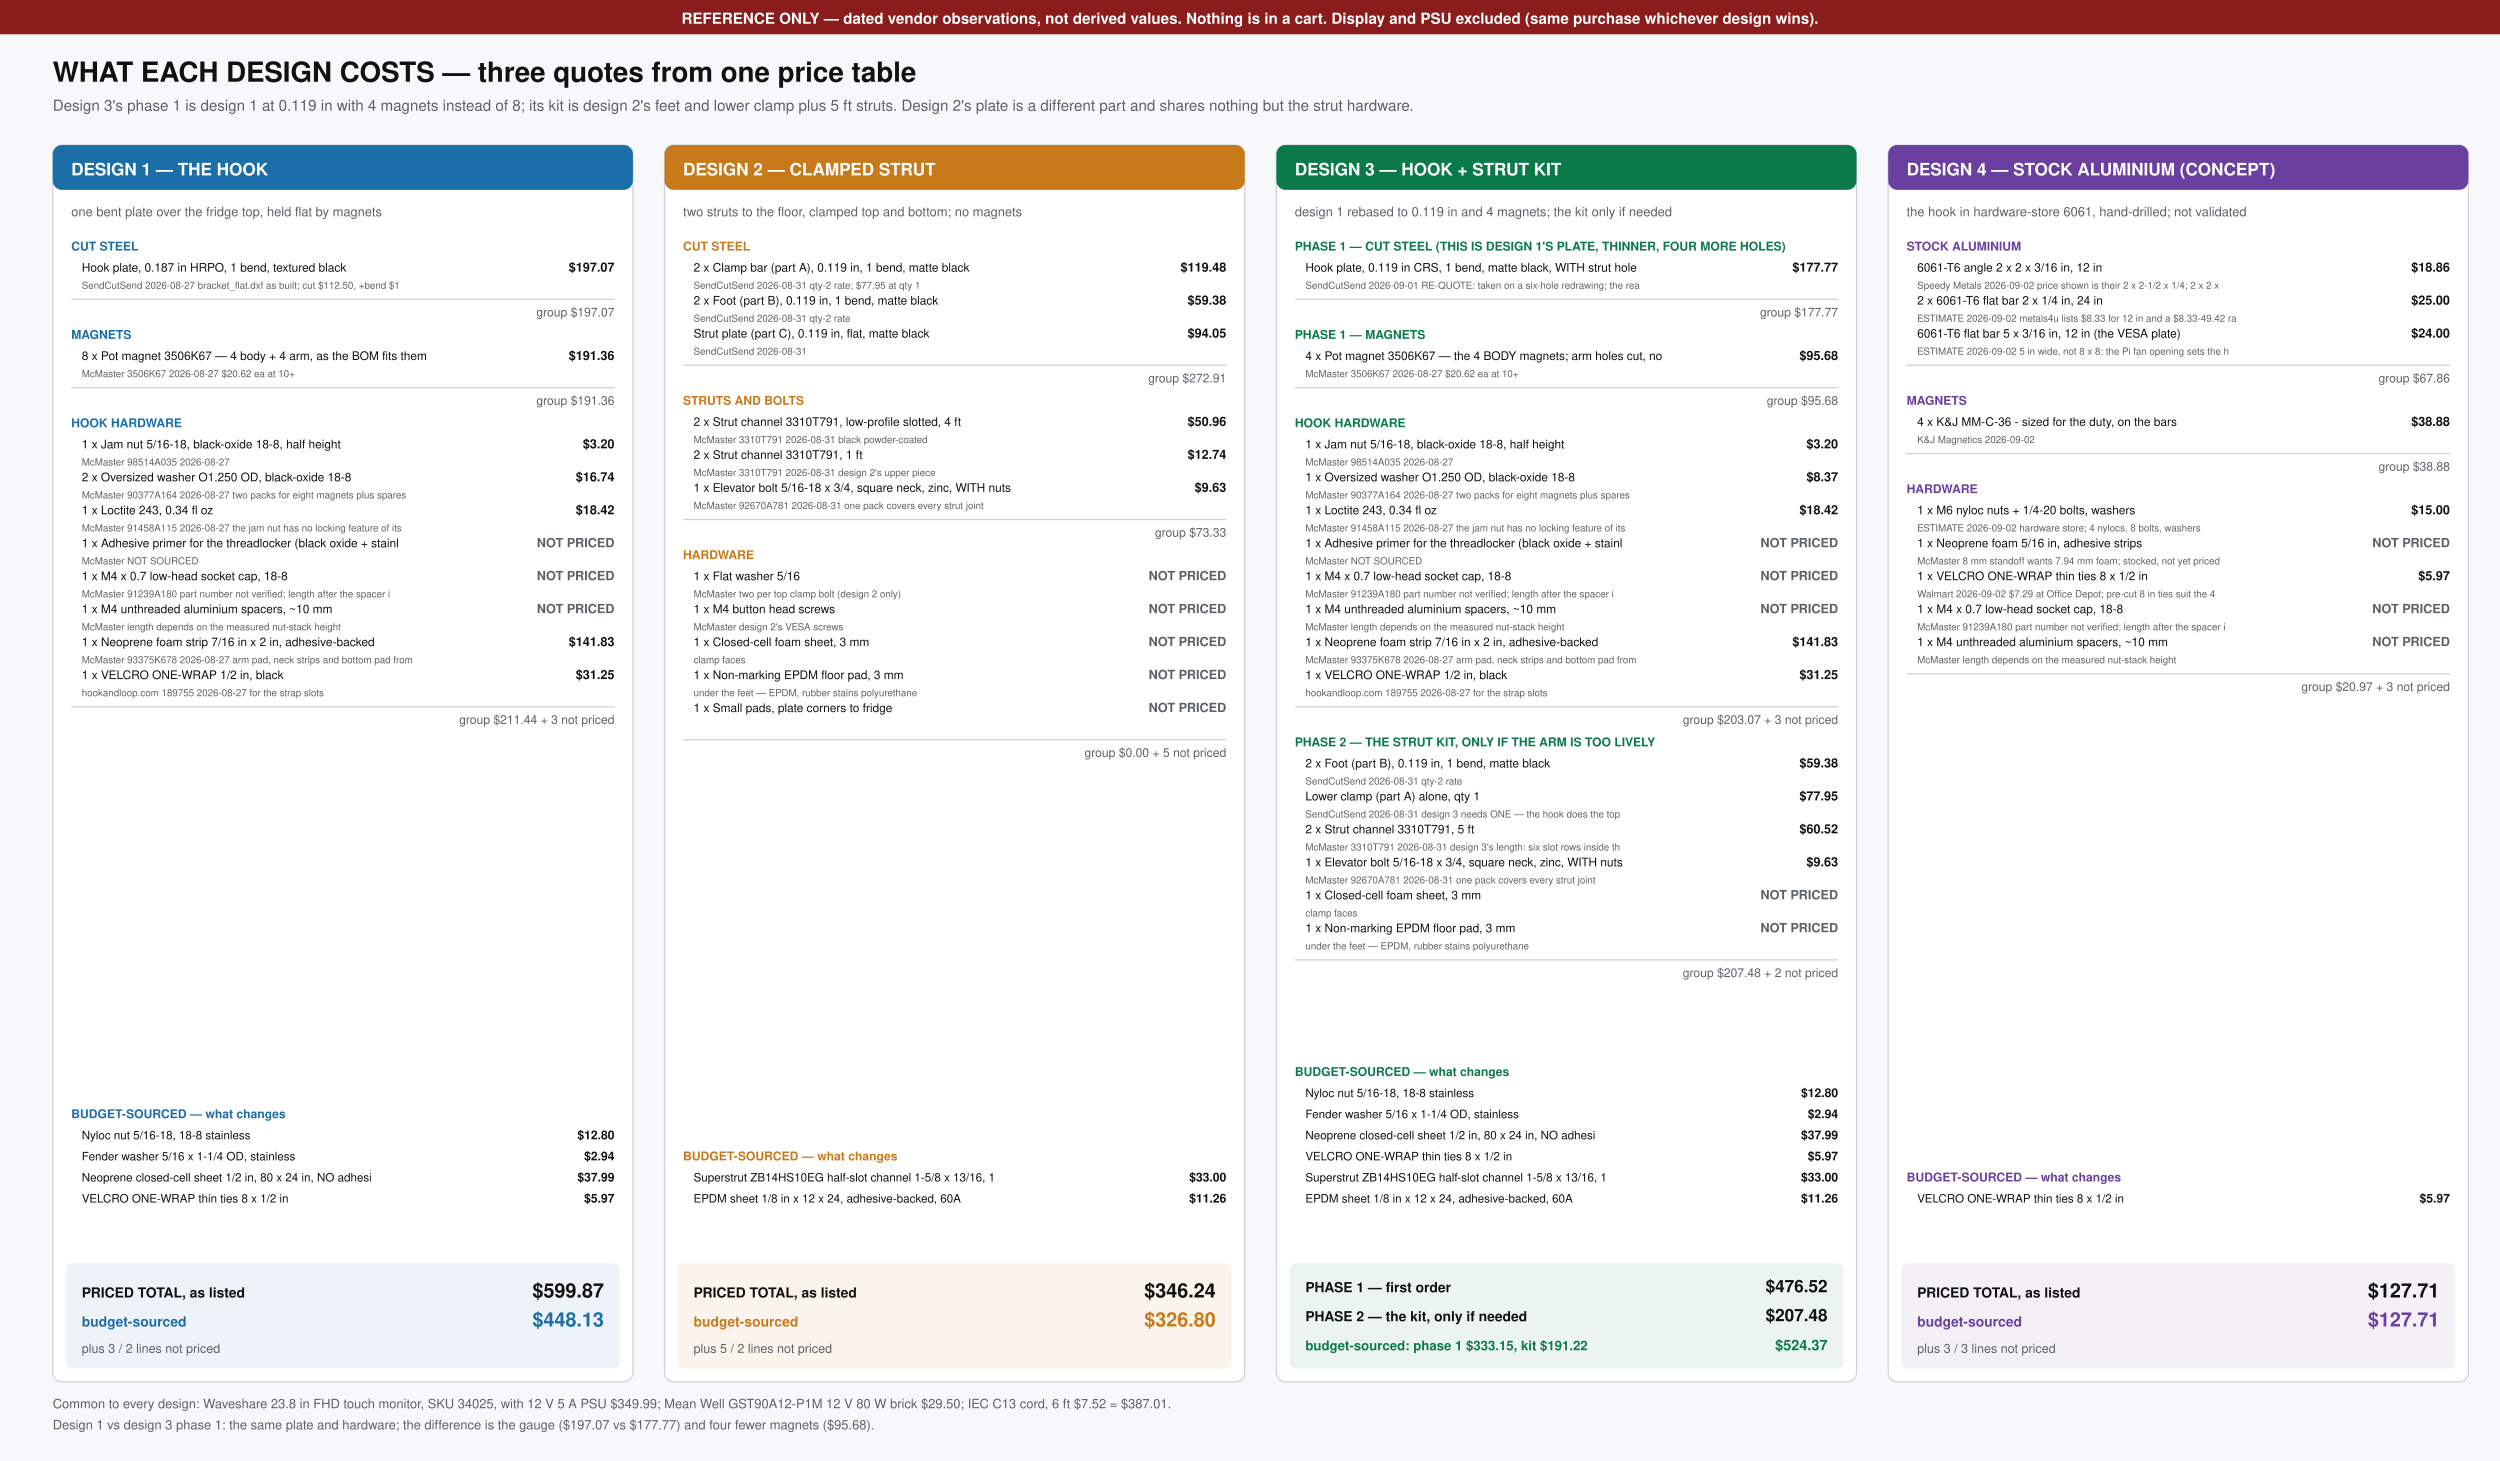
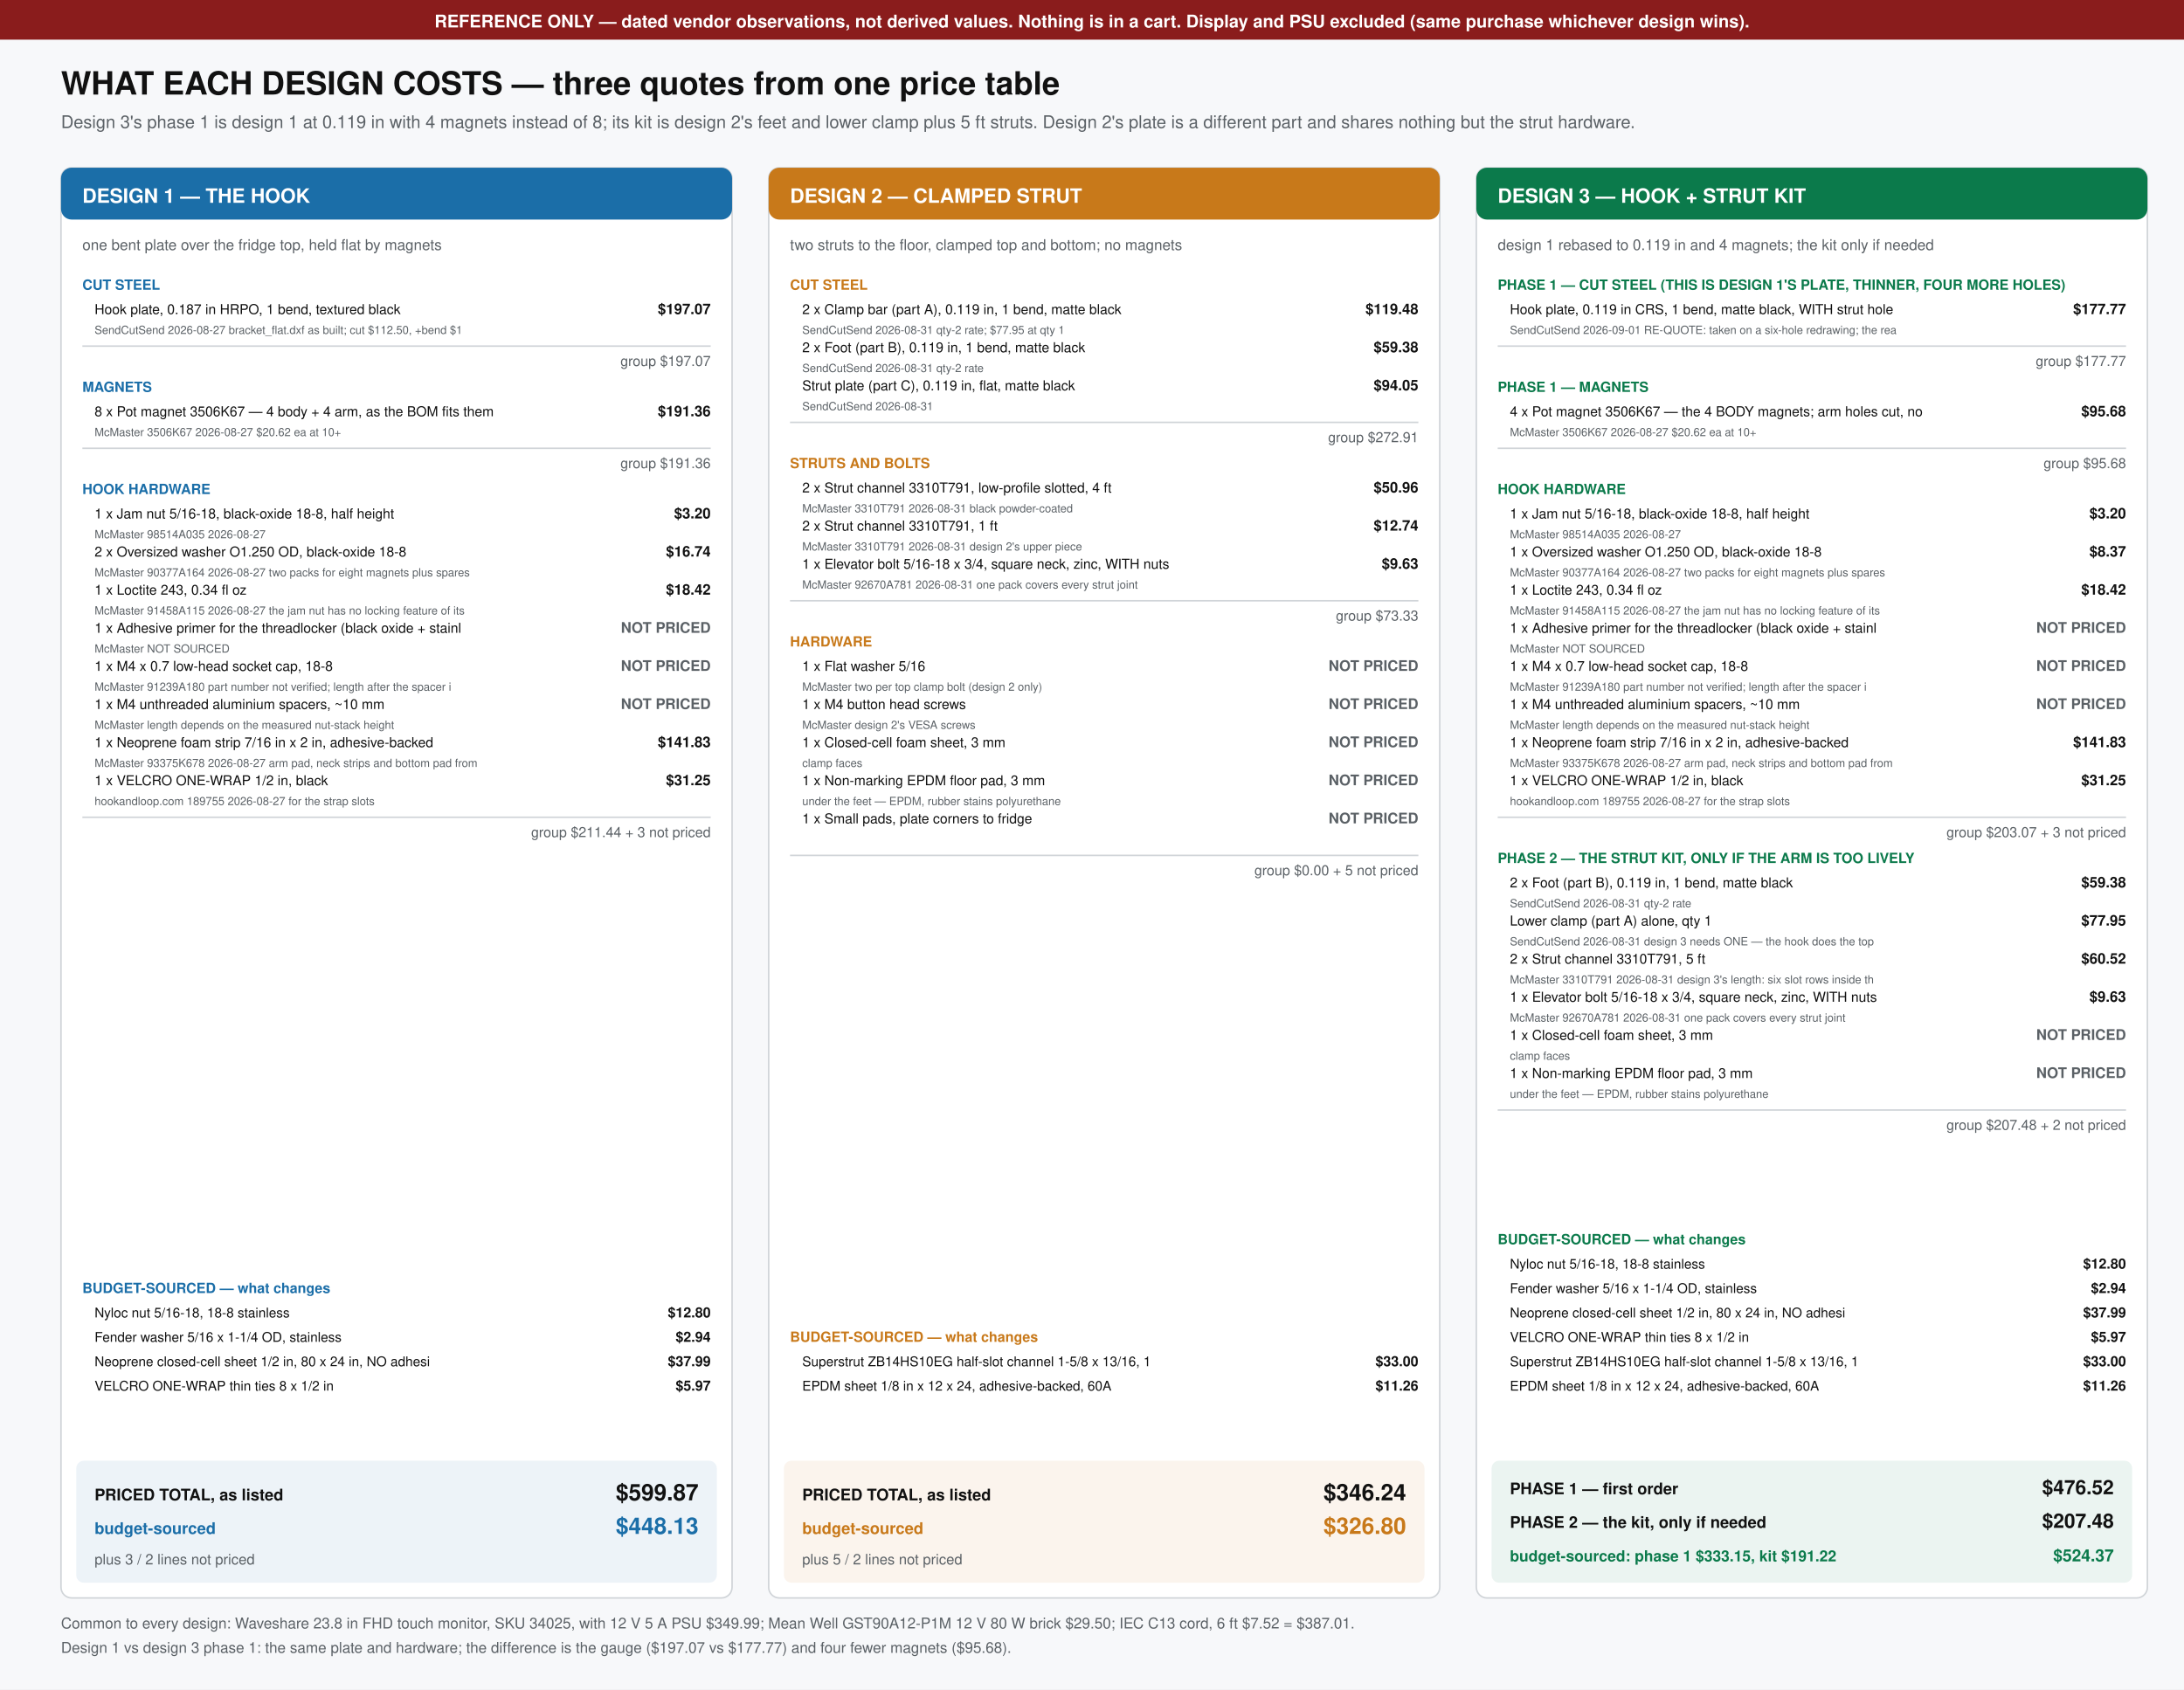
- <svg xmlns="http://www.w3.org/2000/svg" width="1896" height="1108" viewBox="0 0 1896 1108">
-   <rect width="1896" height="1108" fill="#f7f8fa" />
-   <rect width="1896" height="26" fill="#8a1c1c" />
-   <text x="948.0" y="18.0" font-family="Helvetica, Arial, sans-serif" font-size="11.5" text-anchor="middle" fill="#fff" font-weight="bold">REFERENCE ONLY — dated vendor observations, not derived values. Nothing is in a cart. Display and PSU excluded (same purchase whichever design wins).</text>
+ <svg xmlns="http://www.w3.org/2000/svg" width="1432" height="1108" viewBox="0 0 1432 1108">
+   <rect width="1432" height="1108" fill="#f7f8fa" />
+   <rect width="1432" height="26" fill="#8a1c1c" />
+   <text x="716.0" y="18.0" font-family="Helvetica, Arial, sans-serif" font-size="11.5" text-anchor="middle" fill="#fff" font-weight="bold">REFERENCE ONLY — dated vendor observations, not derived values. Nothing is in a cart. Display and PSU excluded (same purchase whichever design wins).</text>
  <text x="40.0" y="62.0" font-family="Helvetica, Arial, sans-serif" font-size="21" text-anchor="start" fill="#111" font-weight="bold">WHAT EACH DESIGN COSTS — three quotes from one price table</text>
  <text x="40.0" y="84.0" font-family="Helvetica, Arial, sans-serif" font-size="11.5" text-anchor="start" fill="#5b6166" font-weight="normal">Design 3's phase 1 is design 1 at 0.119 in with 4 magnets instead of 8; its kit is design 2's feet and lower clamp plus 5 ft struts. Design 2's plate is a different part and shares nothing but the strut hardware.</text>
  <rect x="40" y="110" width="440" height="938" rx="7" fill="#fff" stroke="#d0d4d8" />
  <rect x="40" y="110" width="440" height="34" rx="7" fill="#1b6ea8" />
  <text x="54.0" y="133.0" font-family="Helvetica, Arial, sans-serif" font-size="13" text-anchor="start" fill="#fff" font-weight="bold">DESIGN 1 — THE HOOK</text>
  <text x="54.0" y="164.0" font-family="Helvetica, Arial, sans-serif" font-size="9.8" text-anchor="start" fill="#5b6166" font-weight="normal">one bent plate over the fridge top, held flat by magnets</text>
  <text x="54.0" y="190.0" font-family="Helvetica, Arial, sans-serif" font-size="9.2" text-anchor="start" fill="#1b6ea8" font-weight="bold">CUT STEEL</text>
  <text x="62.0" y="206.0" font-family="Helvetica, Arial, sans-serif" font-size="9.0" text-anchor="start" fill="#111" font-weight="normal">Hook plate, 0.187 in HRPO, 1 bend, textured black</text>
  <text x="466.0" y="206.0" font-family="Helvetica, Arial, sans-serif" font-size="9.6" text-anchor="end" fill="#111" font-weight="bold">$197.07</text>
  <text x="62.0" y="219.0" font-family="Helvetica, Arial, sans-serif" font-size="7.4" text-anchor="start" fill="#5b6166" font-weight="normal">SendCutSend 2026-08-27  bracket_flat.dxf as built; cut $112.50, +bend $1</text>
  <line x1="54" y1="227" x2="466" y2="227" stroke="#d0d4d8" />
  <text x="466.0" y="240.0" font-family="Helvetica, Arial, sans-serif" font-size="9.2" text-anchor="end" fill="#5b6166" font-weight="normal">group $197.07</text>
  <text x="54.0" y="257.0" font-family="Helvetica, Arial, sans-serif" font-size="9.2" text-anchor="start" fill="#1b6ea8" font-weight="bold">MAGNETS</text>
  <text x="62.0" y="273.0" font-family="Helvetica, Arial, sans-serif" font-size="9.0" text-anchor="start" fill="#111" font-weight="normal">8 x Pot magnet 3506K67 — 4 body + 4 arm, as the BOM fits them</text>
  <text x="466.0" y="273.0" font-family="Helvetica, Arial, sans-serif" font-size="9.6" text-anchor="end" fill="#111" font-weight="bold">$191.36</text>
  <text x="62.0" y="286.0" font-family="Helvetica, Arial, sans-serif" font-size="7.4" text-anchor="start" fill="#5b6166" font-weight="normal">McMaster 3506K67 2026-08-27  $20.62 ea at 10+</text>
  <line x1="54" y1="294" x2="466" y2="294" stroke="#d0d4d8" />
  <text x="466.0" y="307.0" font-family="Helvetica, Arial, sans-serif" font-size="9.2" text-anchor="end" fill="#5b6166" font-weight="normal">group $191.36</text>
  <text x="54.0" y="324.0" font-family="Helvetica, Arial, sans-serif" font-size="9.2" text-anchor="start" fill="#1b6ea8" font-weight="bold">HOOK HARDWARE</text>
  <text x="62.0" y="340.0" font-family="Helvetica, Arial, sans-serif" font-size="9.0" text-anchor="start" fill="#111" font-weight="normal">1 x Jam nut 5/16-18, black-oxide 18-8, half height</text>
  <text x="466.0" y="340.0" font-family="Helvetica, Arial, sans-serif" font-size="9.6" text-anchor="end" fill="#111" font-weight="bold">$3.20</text>
  <text x="62.0" y="353.0" font-family="Helvetica, Arial, sans-serif" font-size="7.4" text-anchor="start" fill="#5b6166" font-weight="normal">McMaster 98514A035 2026-08-27  </text>
  <text x="62.0" y="365.0" font-family="Helvetica, Arial, sans-serif" font-size="9.0" text-anchor="start" fill="#111" font-weight="normal">2 x Oversized washer O1.250 OD, black-oxide 18-8</text>
  <text x="466.0" y="365.0" font-family="Helvetica, Arial, sans-serif" font-size="9.6" text-anchor="end" fill="#111" font-weight="bold">$16.74</text>
  <text x="62.0" y="378.0" font-family="Helvetica, Arial, sans-serif" font-size="7.4" text-anchor="start" fill="#5b6166" font-weight="normal">McMaster 90377A164 2026-08-27  two packs for eight magnets plus spares</text>
  <text x="62.0" y="390.0" font-family="Helvetica, Arial, sans-serif" font-size="9.0" text-anchor="start" fill="#111" font-weight="normal">1 x Loctite 243, 0.34 fl oz</text>
  <text x="466.0" y="390.0" font-family="Helvetica, Arial, sans-serif" font-size="9.6" text-anchor="end" fill="#111" font-weight="bold">$18.42</text>
  <text x="62.0" y="403.0" font-family="Helvetica, Arial, sans-serif" font-size="7.4" text-anchor="start" fill="#5b6166" font-weight="normal">McMaster 91458A115 2026-08-27  the jam nut has no locking feature of its</text>
  <text x="62.0" y="415.0" font-family="Helvetica, Arial, sans-serif" font-size="9.0" text-anchor="start" fill="#111" font-weight="normal">1 x Adhesive primer for the threadlocker (black oxide + stainl</text>
  <text x="466.0" y="415.0" font-family="Helvetica, Arial, sans-serif" font-size="9.6" text-anchor="end" fill="#5b6166" font-weight="bold">NOT PRICED</text>
  <text x="62.0" y="428.0" font-family="Helvetica, Arial, sans-serif" font-size="7.4" text-anchor="start" fill="#5b6166" font-weight="normal">McMaster   NOT SOURCED</text>
  <text x="62.0" y="440.0" font-family="Helvetica, Arial, sans-serif" font-size="9.0" text-anchor="start" fill="#111" font-weight="normal">1 x M4 x 0.7 low-head socket cap, 18-8</text>
  <text x="466.0" y="440.0" font-family="Helvetica, Arial, sans-serif" font-size="9.6" text-anchor="end" fill="#5b6166" font-weight="bold">NOT PRICED</text>
  <text x="62.0" y="453.0" font-family="Helvetica, Arial, sans-serif" font-size="7.4" text-anchor="start" fill="#5b6166" font-weight="normal">McMaster 91239A180   part number not verified; length after the spacer i</text>
  <text x="62.0" y="465.0" font-family="Helvetica, Arial, sans-serif" font-size="9.0" text-anchor="start" fill="#111" font-weight="normal">1 x M4 unthreaded aluminium spacers, ~10 mm</text>
  <text x="466.0" y="465.0" font-family="Helvetica, Arial, sans-serif" font-size="9.6" text-anchor="end" fill="#5b6166" font-weight="bold">NOT PRICED</text>
  <text x="62.0" y="478.0" font-family="Helvetica, Arial, sans-serif" font-size="7.4" text-anchor="start" fill="#5b6166" font-weight="normal">McMaster   length depends on the measured nut-stack height</text>
  <text x="62.0" y="490.0" font-family="Helvetica, Arial, sans-serif" font-size="9.0" text-anchor="start" fill="#111" font-weight="normal">1 x Neoprene foam strip 7/16 in x 2 in, adhesive-backed</text>
  <text x="466.0" y="490.0" font-family="Helvetica, Arial, sans-serif" font-size="9.6" text-anchor="end" fill="#111" font-weight="bold">$141.83</text>
  <text x="62.0" y="503.0" font-family="Helvetica, Arial, sans-serif" font-size="7.4" text-anchor="start" fill="#5b6166" font-weight="normal">McMaster 93375K678 2026-08-27  arm pad, neck strips and bottom pad from </text>
  <text x="62.0" y="515.0" font-family="Helvetica, Arial, sans-serif" font-size="9.0" text-anchor="start" fill="#111" font-weight="normal">1 x VELCRO ONE-WRAP 1/2 in, black</text>
  <text x="466.0" y="515.0" font-family="Helvetica, Arial, sans-serif" font-size="9.6" text-anchor="end" fill="#111" font-weight="bold">$31.25</text>
  <text x="62.0" y="528.0" font-family="Helvetica, Arial, sans-serif" font-size="7.4" text-anchor="start" fill="#5b6166" font-weight="normal">hookandloop.com 189755 2026-08-27  for the strap slots</text>
  <line x1="54" y1="536" x2="466" y2="536" stroke="#d0d4d8" />
  <text x="466.0" y="549.0" font-family="Helvetica, Arial, sans-serif" font-size="9.2" text-anchor="end" fill="#5b6166" font-weight="normal">group $211.44 + 3 not priced</text>
  <text x="54.0" y="848.0" font-family="Helvetica, Arial, sans-serif" font-size="9.2" text-anchor="start" fill="#1b6ea8" font-weight="bold">BUDGET-SOURCED — what changes</text>
  <text x="62.0" y="864.0" font-family="Helvetica, Arial, sans-serif" font-size="8.8" text-anchor="start" fill="#111" font-weight="normal">Nyloc nut 5/16-18, 18-8 stainless</text>
  <text x="466.0" y="864.0" font-family="Helvetica, Arial, sans-serif" font-size="9.2" text-anchor="end" fill="#111" font-weight="bold">$12.80</text>
  <text x="62.0" y="880.0" font-family="Helvetica, Arial, sans-serif" font-size="8.8" text-anchor="start" fill="#111" font-weight="normal">Fender washer 5/16 x 1-1/4 OD, stainless</text>
  <text x="466.0" y="880.0" font-family="Helvetica, Arial, sans-serif" font-size="9.2" text-anchor="end" fill="#111" font-weight="bold">$2.94</text>
  <text x="62.0" y="896.0" font-family="Helvetica, Arial, sans-serif" font-size="8.8" text-anchor="start" fill="#111" font-weight="normal">Neoprene closed-cell sheet 1/2 in, 80 x 24 in, NO adhesi</text>
  <text x="466.0" y="896.0" font-family="Helvetica, Arial, sans-serif" font-size="9.2" text-anchor="end" fill="#111" font-weight="bold">$37.99</text>
  <text x="62.0" y="912.0" font-family="Helvetica, Arial, sans-serif" font-size="8.8" text-anchor="start" fill="#111" font-weight="normal">VELCRO ONE-WRAP thin ties 8 x 1/2 in</text>
  <text x="466.0" y="912.0" font-family="Helvetica, Arial, sans-serif" font-size="9.2" text-anchor="end" fill="#111" font-weight="bold">$5.97</text>
  <rect x="50" y="958" width="420" height="80" rx="5" fill="#1b6ea8" fill-opacity="0.08" />
  <text x="62.0" y="984.0" font-family="Helvetica, Arial, sans-serif" font-size="10.5" text-anchor="start" fill="#111" font-weight="bold">PRICED TOTAL, as listed</text>
  <text x="458.0" y="984.0" font-family="Helvetica, Arial, sans-serif" font-size="15" text-anchor="end" fill="#111" font-weight="bold">$599.87</text>
  <text x="62.0" y="1006.0" font-family="Helvetica, Arial, sans-serif" font-size="10.5" text-anchor="start" fill="#1b6ea8" font-weight="bold">budget-sourced</text>
  <text x="458.0" y="1006.0" font-family="Helvetica, Arial, sans-serif" font-size="15" text-anchor="end" fill="#1b6ea8" font-weight="bold">$448.13</text>
  <text x="62.0" y="1026.0" font-family="Helvetica, Arial, sans-serif" font-size="9.5" text-anchor="start" fill="#5b6166" font-weight="normal">plus 3 / 2 lines not priced</text>
  <rect x="504" y="110" width="440" height="938" rx="7" fill="#fff" stroke="#d0d4d8" />
  <rect x="504" y="110" width="440" height="34" rx="7" fill="#c8791a" />
  <text x="518.0" y="133.0" font-family="Helvetica, Arial, sans-serif" font-size="13" text-anchor="start" fill="#fff" font-weight="bold">DESIGN 2 — CLAMPED STRUT</text>
  <text x="518.0" y="164.0" font-family="Helvetica, Arial, sans-serif" font-size="9.8" text-anchor="start" fill="#5b6166" font-weight="normal">two struts to the floor, clamped top and bottom; no magnets</text>
  <text x="518.0" y="190.0" font-family="Helvetica, Arial, sans-serif" font-size="9.2" text-anchor="start" fill="#c8791a" font-weight="bold">CUT STEEL</text>
  <text x="526.0" y="206.0" font-family="Helvetica, Arial, sans-serif" font-size="9.0" text-anchor="start" fill="#111" font-weight="normal">2 x Clamp bar (part A), 0.119 in, 1 bend, matte black</text>
  <text x="930.0" y="206.0" font-family="Helvetica, Arial, sans-serif" font-size="9.6" text-anchor="end" fill="#111" font-weight="bold">$119.48</text>
  <text x="526.0" y="219.0" font-family="Helvetica, Arial, sans-serif" font-size="7.4" text-anchor="start" fill="#5b6166" font-weight="normal">SendCutSend 2026-08-31  qty-2 rate; $77.95 at qty 1</text>
  <text x="526.0" y="231.0" font-family="Helvetica, Arial, sans-serif" font-size="9.0" text-anchor="start" fill="#111" font-weight="normal">2 x Foot (part B), 0.119 in, 1 bend, matte black</text>
  <text x="930.0" y="231.0" font-family="Helvetica, Arial, sans-serif" font-size="9.6" text-anchor="end" fill="#111" font-weight="bold">$59.38</text>
  <text x="526.0" y="244.0" font-family="Helvetica, Arial, sans-serif" font-size="7.4" text-anchor="start" fill="#5b6166" font-weight="normal">SendCutSend 2026-08-31  qty-2 rate</text>
  <text x="526.0" y="256.0" font-family="Helvetica, Arial, sans-serif" font-size="9.0" text-anchor="start" fill="#111" font-weight="normal">Strut plate (part C), 0.119 in, flat, matte black</text>
  <text x="930.0" y="256.0" font-family="Helvetica, Arial, sans-serif" font-size="9.6" text-anchor="end" fill="#111" font-weight="bold">$94.05</text>
  <text x="526.0" y="269.0" font-family="Helvetica, Arial, sans-serif" font-size="7.4" text-anchor="start" fill="#5b6166" font-weight="normal">SendCutSend 2026-08-31  </text>
  <line x1="518" y1="277" x2="930" y2="277" stroke="#d0d4d8" />
  <text x="930.0" y="290.0" font-family="Helvetica, Arial, sans-serif" font-size="9.2" text-anchor="end" fill="#5b6166" font-weight="normal">group $272.91</text>
  <text x="518.0" y="307.0" font-family="Helvetica, Arial, sans-serif" font-size="9.2" text-anchor="start" fill="#c8791a" font-weight="bold">STRUTS AND BOLTS</text>
  <text x="526.0" y="323.0" font-family="Helvetica, Arial, sans-serif" font-size="9.0" text-anchor="start" fill="#111" font-weight="normal">2 x Strut channel 3310T791, low-profile slotted, 4 ft</text>
  <text x="930.0" y="323.0" font-family="Helvetica, Arial, sans-serif" font-size="9.6" text-anchor="end" fill="#111" font-weight="bold">$50.96</text>
  <text x="526.0" y="336.0" font-family="Helvetica, Arial, sans-serif" font-size="7.4" text-anchor="start" fill="#5b6166" font-weight="normal">McMaster 3310T791 2026-08-31  black powder-coated</text>
  <text x="526.0" y="348.0" font-family="Helvetica, Arial, sans-serif" font-size="9.0" text-anchor="start" fill="#111" font-weight="normal">2 x Strut channel 3310T791, 1 ft</text>
  <text x="930.0" y="348.0" font-family="Helvetica, Arial, sans-serif" font-size="9.6" text-anchor="end" fill="#111" font-weight="bold">$12.74</text>
  <text x="526.0" y="361.0" font-family="Helvetica, Arial, sans-serif" font-size="7.4" text-anchor="start" fill="#5b6166" font-weight="normal">McMaster 3310T791 2026-08-31  design 2's upper piece</text>
  <text x="526.0" y="373.0" font-family="Helvetica, Arial, sans-serif" font-size="9.0" text-anchor="start" fill="#111" font-weight="normal">1 x Elevator bolt 5/16-18 x 3/4, square neck, zinc, WITH nuts</text>
  <text x="930.0" y="373.0" font-family="Helvetica, Arial, sans-serif" font-size="9.6" text-anchor="end" fill="#111" font-weight="bold">$9.63</text>
  <text x="526.0" y="386.0" font-family="Helvetica, Arial, sans-serif" font-size="7.4" text-anchor="start" fill="#5b6166" font-weight="normal">McMaster 92670A781 2026-08-31  one pack covers every strut joint</text>
  <line x1="518" y1="394" x2="930" y2="394" stroke="#d0d4d8" />
  <text x="930.0" y="407.0" font-family="Helvetica, Arial, sans-serif" font-size="9.2" text-anchor="end" fill="#5b6166" font-weight="normal">group $73.33</text>
  <text x="518.0" y="424.0" font-family="Helvetica, Arial, sans-serif" font-size="9.2" text-anchor="start" fill="#c8791a" font-weight="bold">HARDWARE</text>
  <text x="526.0" y="440.0" font-family="Helvetica, Arial, sans-serif" font-size="9.0" text-anchor="start" fill="#111" font-weight="normal">1 x Flat washer 5/16</text>
  <text x="930.0" y="440.0" font-family="Helvetica, Arial, sans-serif" font-size="9.6" text-anchor="end" fill="#5b6166" font-weight="bold">NOT PRICED</text>
  <text x="526.0" y="453.0" font-family="Helvetica, Arial, sans-serif" font-size="7.4" text-anchor="start" fill="#5b6166" font-weight="normal">McMaster   two per top clamp bolt (design 2 only)</text>
  <text x="526.0" y="465.0" font-family="Helvetica, Arial, sans-serif" font-size="9.0" text-anchor="start" fill="#111" font-weight="normal">1 x M4 button head screws</text>
  <text x="930.0" y="465.0" font-family="Helvetica, Arial, sans-serif" font-size="9.6" text-anchor="end" fill="#5b6166" font-weight="bold">NOT PRICED</text>
  <text x="526.0" y="478.0" font-family="Helvetica, Arial, sans-serif" font-size="7.4" text-anchor="start" fill="#5b6166" font-weight="normal">McMaster   design 2's VESA screws</text>
  <text x="526.0" y="490.0" font-family="Helvetica, Arial, sans-serif" font-size="9.0" text-anchor="start" fill="#111" font-weight="normal">1 x Closed-cell foam sheet, 3 mm</text>
  <text x="930.0" y="490.0" font-family="Helvetica, Arial, sans-serif" font-size="9.6" text-anchor="end" fill="#5b6166" font-weight="bold">NOT PRICED</text>
  <text x="526.0" y="503.0" font-family="Helvetica, Arial, sans-serif" font-size="7.4" text-anchor="start" fill="#5b6166" font-weight="normal">   clamp faces</text>
  <text x="526.0" y="515.0" font-family="Helvetica, Arial, sans-serif" font-size="9.0" text-anchor="start" fill="#111" font-weight="normal">1 x Non-marking EPDM floor pad, 3 mm</text>
  <text x="930.0" y="515.0" font-family="Helvetica, Arial, sans-serif" font-size="9.6" text-anchor="end" fill="#5b6166" font-weight="bold">NOT PRICED</text>
  <text x="526.0" y="528.0" font-family="Helvetica, Arial, sans-serif" font-size="7.4" text-anchor="start" fill="#5b6166" font-weight="normal">   under the feet — EPDM, rubber stains polyurethane</text>
  <text x="526.0" y="540.0" font-family="Helvetica, Arial, sans-serif" font-size="9.0" text-anchor="start" fill="#111" font-weight="normal">1 x Small pads, plate corners to fridge</text>
  <text x="930.0" y="540.0" font-family="Helvetica, Arial, sans-serif" font-size="9.6" text-anchor="end" fill="#5b6166" font-weight="bold">NOT PRICED</text>
  <text x="526.0" y="553.0" font-family="Helvetica, Arial, sans-serif" font-size="7.4" text-anchor="start" fill="#5b6166" font-weight="normal">   </text>
  <line x1="518" y1="561" x2="930" y2="561" stroke="#d0d4d8" />
  <text x="930.0" y="574.0" font-family="Helvetica, Arial, sans-serif" font-size="9.2" text-anchor="end" fill="#5b6166" font-weight="normal">group $0.00 + 5 not priced</text>
  <text x="518.0" y="880.0" font-family="Helvetica, Arial, sans-serif" font-size="9.2" text-anchor="start" fill="#c8791a" font-weight="bold">BUDGET-SOURCED — what changes</text>
  <text x="526.0" y="896.0" font-family="Helvetica, Arial, sans-serif" font-size="8.8" text-anchor="start" fill="#111" font-weight="normal">Superstrut ZB14HS10EG half-slot channel 1-5/8 x 13/16, 1</text>
  <text x="930.0" y="896.0" font-family="Helvetica, Arial, sans-serif" font-size="9.2" text-anchor="end" fill="#111" font-weight="bold">$33.00</text>
  <text x="526.0" y="912.0" font-family="Helvetica, Arial, sans-serif" font-size="8.8" text-anchor="start" fill="#111" font-weight="normal">EPDM sheet 1/8 in x 12 x 24, adhesive-backed, 60A</text>
  <text x="930.0" y="912.0" font-family="Helvetica, Arial, sans-serif" font-size="9.2" text-anchor="end" fill="#111" font-weight="bold">$11.26</text>
  <rect x="514" y="958" width="420" height="80" rx="5" fill="#c8791a" fill-opacity="0.08" />
  <text x="526.0" y="984.0" font-family="Helvetica, Arial, sans-serif" font-size="10.5" text-anchor="start" fill="#111" font-weight="bold">PRICED TOTAL, as listed</text>
  <text x="922.0" y="984.0" font-family="Helvetica, Arial, sans-serif" font-size="15" text-anchor="end" fill="#111" font-weight="bold">$346.24</text>
  <text x="526.0" y="1006.0" font-family="Helvetica, Arial, sans-serif" font-size="10.5" text-anchor="start" fill="#c8791a" font-weight="bold">budget-sourced</text>
  <text x="922.0" y="1006.0" font-family="Helvetica, Arial, sans-serif" font-size="15" text-anchor="end" fill="#c8791a" font-weight="bold">$326.80</text>
  <text x="526.0" y="1026.0" font-family="Helvetica, Arial, sans-serif" font-size="9.5" text-anchor="start" fill="#5b6166" font-weight="normal">plus 5 / 2 lines not priced</text>
  <rect x="968" y="110" width="440" height="938" rx="7" fill="#fff" stroke="#d0d4d8" />
  <rect x="968" y="110" width="440" height="34" rx="7" fill="#0b7a4b" />
  <text x="982.0" y="133.0" font-family="Helvetica, Arial, sans-serif" font-size="13" text-anchor="start" fill="#fff" font-weight="bold">DESIGN 3 — HOOK + STRUT KIT</text>
  <text x="982.0" y="164.0" font-family="Helvetica, Arial, sans-serif" font-size="9.8" text-anchor="start" fill="#5b6166" font-weight="normal">design 1 rebased to 0.119 in and 4 magnets; the kit only if needed</text>
  <text x="982.0" y="190.0" font-family="Helvetica, Arial, sans-serif" font-size="9.2" text-anchor="start" fill="#0b7a4b" font-weight="bold">PHASE 1 — CUT STEEL (THIS IS DESIGN 1'S PLATE, THINNER, FOUR MORE HOLES)</text>
  <text x="990.0" y="206.0" font-family="Helvetica, Arial, sans-serif" font-size="9.0" text-anchor="start" fill="#111" font-weight="normal">Hook plate, 0.119 in CRS, 1 bend, matte black, WITH strut hole</text>
  <text x="1394.0" y="206.0" font-family="Helvetica, Arial, sans-serif" font-size="9.6" text-anchor="end" fill="#111" font-weight="bold">$177.77</text>
  <text x="990.0" y="219.0" font-family="Helvetica, Arial, sans-serif" font-size="7.4" text-anchor="start" fill="#5b6166" font-weight="normal">SendCutSend 2026-09-01  RE-QUOTE: taken on a six-hole redrawing; the rea</text>
  <line x1="982" y1="227" x2="1394" y2="227" stroke="#d0d4d8" />
  <text x="1394.0" y="240.0" font-family="Helvetica, Arial, sans-serif" font-size="9.2" text-anchor="end" fill="#5b6166" font-weight="normal">group $177.77</text>
  <text x="982.0" y="257.0" font-family="Helvetica, Arial, sans-serif" font-size="9.2" text-anchor="start" fill="#0b7a4b" font-weight="bold">PHASE 1 — MAGNETS</text>
  <text x="990.0" y="273.0" font-family="Helvetica, Arial, sans-serif" font-size="9.0" text-anchor="start" fill="#111" font-weight="normal">4 x Pot magnet 3506K67 — the 4 BODY magnets; arm holes cut, no</text>
  <text x="1394.0" y="273.0" font-family="Helvetica, Arial, sans-serif" font-size="9.6" text-anchor="end" fill="#111" font-weight="bold">$95.68</text>
  <text x="990.0" y="286.0" font-family="Helvetica, Arial, sans-serif" font-size="7.4" text-anchor="start" fill="#5b6166" font-weight="normal">McMaster 3506K67 2026-08-27  $20.62 ea at 10+</text>
  <line x1="982" y1="294" x2="1394" y2="294" stroke="#d0d4d8" />
  <text x="1394.0" y="307.0" font-family="Helvetica, Arial, sans-serif" font-size="9.2" text-anchor="end" fill="#5b6166" font-weight="normal">group $95.68</text>
  <text x="982.0" y="324.0" font-family="Helvetica, Arial, sans-serif" font-size="9.2" text-anchor="start" fill="#0b7a4b" font-weight="bold">HOOK HARDWARE</text>
  <text x="990.0" y="340.0" font-family="Helvetica, Arial, sans-serif" font-size="9.0" text-anchor="start" fill="#111" font-weight="normal">1 x Jam nut 5/16-18, black-oxide 18-8, half height</text>
  <text x="1394.0" y="340.0" font-family="Helvetica, Arial, sans-serif" font-size="9.6" text-anchor="end" fill="#111" font-weight="bold">$3.20</text>
  <text x="990.0" y="353.0" font-family="Helvetica, Arial, sans-serif" font-size="7.4" text-anchor="start" fill="#5b6166" font-weight="normal">McMaster 98514A035 2026-08-27  </text>
  <text x="990.0" y="365.0" font-family="Helvetica, Arial, sans-serif" font-size="9.0" text-anchor="start" fill="#111" font-weight="normal">1 x Oversized washer O1.250 OD, black-oxide 18-8</text>
  <text x="1394.0" y="365.0" font-family="Helvetica, Arial, sans-serif" font-size="9.6" text-anchor="end" fill="#111" font-weight="bold">$8.37</text>
  <text x="990.0" y="378.0" font-family="Helvetica, Arial, sans-serif" font-size="7.4" text-anchor="start" fill="#5b6166" font-weight="normal">McMaster 90377A164 2026-08-27  two packs for eight magnets plus spares</text>
  <text x="990.0" y="390.0" font-family="Helvetica, Arial, sans-serif" font-size="9.0" text-anchor="start" fill="#111" font-weight="normal">1 x Loctite 243, 0.34 fl oz</text>
  <text x="1394.0" y="390.0" font-family="Helvetica, Arial, sans-serif" font-size="9.6" text-anchor="end" fill="#111" font-weight="bold">$18.42</text>
  <text x="990.0" y="403.0" font-family="Helvetica, Arial, sans-serif" font-size="7.4" text-anchor="start" fill="#5b6166" font-weight="normal">McMaster 91458A115 2026-08-27  the jam nut has no locking feature of its</text>
  <text x="990.0" y="415.0" font-family="Helvetica, Arial, sans-serif" font-size="9.0" text-anchor="start" fill="#111" font-weight="normal">1 x Adhesive primer for the threadlocker (black oxide + stainl</text>
  <text x="1394.0" y="415.0" font-family="Helvetica, Arial, sans-serif" font-size="9.6" text-anchor="end" fill="#5b6166" font-weight="bold">NOT PRICED</text>
  <text x="990.0" y="428.0" font-family="Helvetica, Arial, sans-serif" font-size="7.4" text-anchor="start" fill="#5b6166" font-weight="normal">McMaster   NOT SOURCED</text>
  <text x="990.0" y="440.0" font-family="Helvetica, Arial, sans-serif" font-size="9.0" text-anchor="start" fill="#111" font-weight="normal">1 x M4 x 0.7 low-head socket cap, 18-8</text>
  <text x="1394.0" y="440.0" font-family="Helvetica, Arial, sans-serif" font-size="9.6" text-anchor="end" fill="#5b6166" font-weight="bold">NOT PRICED</text>
  <text x="990.0" y="453.0" font-family="Helvetica, Arial, sans-serif" font-size="7.4" text-anchor="start" fill="#5b6166" font-weight="normal">McMaster 91239A180   part number not verified; length after the spacer i</text>
  <text x="990.0" y="465.0" font-family="Helvetica, Arial, sans-serif" font-size="9.0" text-anchor="start" fill="#111" font-weight="normal">1 x M4 unthreaded aluminium spacers, ~10 mm</text>
  <text x="1394.0" y="465.0" font-family="Helvetica, Arial, sans-serif" font-size="9.6" text-anchor="end" fill="#5b6166" font-weight="bold">NOT PRICED</text>
  <text x="990.0" y="478.0" font-family="Helvetica, Arial, sans-serif" font-size="7.4" text-anchor="start" fill="#5b6166" font-weight="normal">McMaster   length depends on the measured nut-stack height</text>
  <text x="990.0" y="490.0" font-family="Helvetica, Arial, sans-serif" font-size="9.0" text-anchor="start" fill="#111" font-weight="normal">1 x Neoprene foam strip 7/16 in x 2 in, adhesive-backed</text>
  <text x="1394.0" y="490.0" font-family="Helvetica, Arial, sans-serif" font-size="9.6" text-anchor="end" fill="#111" font-weight="bold">$141.83</text>
  <text x="990.0" y="503.0" font-family="Helvetica, Arial, sans-serif" font-size="7.4" text-anchor="start" fill="#5b6166" font-weight="normal">McMaster 93375K678 2026-08-27  arm pad, neck strips and bottom pad from </text>
  <text x="990.0" y="515.0" font-family="Helvetica, Arial, sans-serif" font-size="9.0" text-anchor="start" fill="#111" font-weight="normal">1 x VELCRO ONE-WRAP 1/2 in, black</text>
  <text x="1394.0" y="515.0" font-family="Helvetica, Arial, sans-serif" font-size="9.6" text-anchor="end" fill="#111" font-weight="bold">$31.25</text>
  <text x="990.0" y="528.0" font-family="Helvetica, Arial, sans-serif" font-size="7.4" text-anchor="start" fill="#5b6166" font-weight="normal">hookandloop.com 189755 2026-08-27  for the strap slots</text>
  <line x1="982" y1="536" x2="1394" y2="536" stroke="#d0d4d8" />
  <text x="1394.0" y="549.0" font-family="Helvetica, Arial, sans-serif" font-size="9.2" text-anchor="end" fill="#5b6166" font-weight="normal">group $203.07 + 3 not priced</text>
  <text x="982.0" y="566.0" font-family="Helvetica, Arial, sans-serif" font-size="9.2" text-anchor="start" fill="#0b7a4b" font-weight="bold">PHASE 2 — THE STRUT KIT, ONLY IF THE ARM IS TOO LIVELY</text>
  <text x="990.0" y="582.0" font-family="Helvetica, Arial, sans-serif" font-size="9.0" text-anchor="start" fill="#111" font-weight="normal">2 x Foot (part B), 0.119 in, 1 bend, matte black</text>
  <text x="1394.0" y="582.0" font-family="Helvetica, Arial, sans-serif" font-size="9.6" text-anchor="end" fill="#111" font-weight="bold">$59.38</text>
  <text x="990.0" y="595.0" font-family="Helvetica, Arial, sans-serif" font-size="7.4" text-anchor="start" fill="#5b6166" font-weight="normal">SendCutSend 2026-08-31  qty-2 rate</text>
  <text x="990.0" y="607.0" font-family="Helvetica, Arial, sans-serif" font-size="9.0" text-anchor="start" fill="#111" font-weight="normal">Lower clamp (part A) alone, qty 1</text>
  <text x="1394.0" y="607.0" font-family="Helvetica, Arial, sans-serif" font-size="9.6" text-anchor="end" fill="#111" font-weight="bold">$77.95</text>
  <text x="990.0" y="620.0" font-family="Helvetica, Arial, sans-serif" font-size="7.4" text-anchor="start" fill="#5b6166" font-weight="normal">SendCutSend 2026-08-31  design 3 needs ONE — the hook does the top</text>
  <text x="990.0" y="632.0" font-family="Helvetica, Arial, sans-serif" font-size="9.0" text-anchor="start" fill="#111" font-weight="normal">2 x Strut channel 3310T791, 5 ft</text>
  <text x="1394.0" y="632.0" font-family="Helvetica, Arial, sans-serif" font-size="9.6" text-anchor="end" fill="#111" font-weight="bold">$60.52</text>
  <text x="990.0" y="645.0" font-family="Helvetica, Arial, sans-serif" font-size="7.4" text-anchor="start" fill="#5b6166" font-weight="normal">McMaster 3310T791 2026-08-31  design 3's length: six slot rows inside th</text>
  <text x="990.0" y="657.0" font-family="Helvetica, Arial, sans-serif" font-size="9.0" text-anchor="start" fill="#111" font-weight="normal">1 x Elevator bolt 5/16-18 x 3/4, square neck, zinc, WITH nuts</text>
  <text x="1394.0" y="657.0" font-family="Helvetica, Arial, sans-serif" font-size="9.6" text-anchor="end" fill="#111" font-weight="bold">$9.63</text>
  <text x="990.0" y="670.0" font-family="Helvetica, Arial, sans-serif" font-size="7.4" text-anchor="start" fill="#5b6166" font-weight="normal">McMaster 92670A781 2026-08-31  one pack covers every strut joint</text>
  <text x="990.0" y="682.0" font-family="Helvetica, Arial, sans-serif" font-size="9.0" text-anchor="start" fill="#111" font-weight="normal">1 x Closed-cell foam sheet, 3 mm</text>
  <text x="1394.0" y="682.0" font-family="Helvetica, Arial, sans-serif" font-size="9.6" text-anchor="end" fill="#5b6166" font-weight="bold">NOT PRICED</text>
  <text x="990.0" y="695.0" font-family="Helvetica, Arial, sans-serif" font-size="7.4" text-anchor="start" fill="#5b6166" font-weight="normal">   clamp faces</text>
  <text x="990.0" y="707.0" font-family="Helvetica, Arial, sans-serif" font-size="9.0" text-anchor="start" fill="#111" font-weight="normal">1 x Non-marking EPDM floor pad, 3 mm</text>
  <text x="1394.0" y="707.0" font-family="Helvetica, Arial, sans-serif" font-size="9.6" text-anchor="end" fill="#5b6166" font-weight="bold">NOT PRICED</text>
  <text x="990.0" y="720.0" font-family="Helvetica, Arial, sans-serif" font-size="7.4" text-anchor="start" fill="#5b6166" font-weight="normal">   under the feet — EPDM, rubber stains polyurethane</text>
  <line x1="982" y1="728" x2="1394" y2="728" stroke="#d0d4d8" />
  <text x="1394.0" y="741.0" font-family="Helvetica, Arial, sans-serif" font-size="9.2" text-anchor="end" fill="#5b6166" font-weight="normal">group $207.48 + 2 not priced</text>
  <text x="982.0" y="816.0" font-family="Helvetica, Arial, sans-serif" font-size="9.2" text-anchor="start" fill="#0b7a4b" font-weight="bold">BUDGET-SOURCED — what changes</text>
  <text x="990.0" y="832.0" font-family="Helvetica, Arial, sans-serif" font-size="8.8" text-anchor="start" fill="#111" font-weight="normal">Nyloc nut 5/16-18, 18-8 stainless</text>
  <text x="1394.0" y="832.0" font-family="Helvetica, Arial, sans-serif" font-size="9.2" text-anchor="end" fill="#111" font-weight="bold">$12.80</text>
  <text x="990.0" y="848.0" font-family="Helvetica, Arial, sans-serif" font-size="8.8" text-anchor="start" fill="#111" font-weight="normal">Fender washer 5/16 x 1-1/4 OD, stainless</text>
  <text x="1394.0" y="848.0" font-family="Helvetica, Arial, sans-serif" font-size="9.2" text-anchor="end" fill="#111" font-weight="bold">$2.94</text>
  <text x="990.0" y="864.0" font-family="Helvetica, Arial, sans-serif" font-size="8.8" text-anchor="start" fill="#111" font-weight="normal">Neoprene closed-cell sheet 1/2 in, 80 x 24 in, NO adhesi</text>
  <text x="1394.0" y="864.0" font-family="Helvetica, Arial, sans-serif" font-size="9.2" text-anchor="end" fill="#111" font-weight="bold">$37.99</text>
  <text x="990.0" y="880.0" font-family="Helvetica, Arial, sans-serif" font-size="8.8" text-anchor="start" fill="#111" font-weight="normal">VELCRO ONE-WRAP thin ties 8 x 1/2 in</text>
  <text x="1394.0" y="880.0" font-family="Helvetica, Arial, sans-serif" font-size="9.2" text-anchor="end" fill="#111" font-weight="bold">$5.97</text>
  <text x="990.0" y="896.0" font-family="Helvetica, Arial, sans-serif" font-size="8.8" text-anchor="start" fill="#111" font-weight="normal">Superstrut ZB14HS10EG half-slot channel 1-5/8 x 13/16, 1</text>
  <text x="1394.0" y="896.0" font-family="Helvetica, Arial, sans-serif" font-size="9.2" text-anchor="end" fill="#111" font-weight="bold">$33.00</text>
  <text x="990.0" y="912.0" font-family="Helvetica, Arial, sans-serif" font-size="8.8" text-anchor="start" fill="#111" font-weight="normal">EPDM sheet 1/8 in x 12 x 24, adhesive-backed, 60A</text>
  <text x="1394.0" y="912.0" font-family="Helvetica, Arial, sans-serif" font-size="9.2" text-anchor="end" fill="#111" font-weight="bold">$11.26</text>
  <rect x="978" y="958" width="420" height="80" rx="5" fill="#0b7a4b" fill-opacity="0.08" />
  <text x="990.0" y="980.0" font-family="Helvetica, Arial, sans-serif" font-size="10.5" text-anchor="start" fill="#111" font-weight="bold">PHASE 1 — first order</text>
  <text x="1386.0" y="980.0" font-family="Helvetica, Arial, sans-serif" font-size="13" text-anchor="end" fill="#111" font-weight="bold">$476.52</text>
  <text x="990.0" y="1002.0" font-family="Helvetica, Arial, sans-serif" font-size="10.5" text-anchor="start" fill="#111" font-weight="bold">PHASE 2 — the kit, only if needed</text>
  <text x="1386.0" y="1002.0" font-family="Helvetica, Arial, sans-serif" font-size="13" text-anchor="end" fill="#111" font-weight="bold">$207.48</text>
  <text x="990.0" y="1024.0" font-family="Helvetica, Arial, sans-serif" font-size="10" text-anchor="start" fill="#0b7a4b" font-weight="bold">budget-sourced: phase 1 $333.15, kit $191.22</text>
  <text x="1386.0" y="1024.0" font-family="Helvetica, Arial, sans-serif" font-size="11" text-anchor="end" fill="#0b7a4b" font-weight="bold">$524.37</text>
-   <rect x="1432" y="110" width="440" height="938" rx="7" fill="#fff" stroke="#d0d4d8" />
-   <rect x="1432" y="110" width="440" height="34" rx="7" fill="#6b3fa0" />
-   <text x="1446.0" y="133.0" font-family="Helvetica, Arial, sans-serif" font-size="13" text-anchor="start" fill="#fff" font-weight="bold">DESIGN 4 — STOCK ALUMINIUM (CONCEPT)</text>
-   <text x="1446.0" y="164.0" font-family="Helvetica, Arial, sans-serif" font-size="9.8" text-anchor="start" fill="#5b6166" font-weight="normal">the hook in hardware-store 6061, hand-drilled; not validated</text>
-   <text x="1446.0" y="190.0" font-family="Helvetica, Arial, sans-serif" font-size="9.2" text-anchor="start" fill="#6b3fa0" font-weight="bold">STOCK ALUMINIUM</text>
-   <text x="1454.0" y="206.0" font-family="Helvetica, Arial, sans-serif" font-size="9.0" text-anchor="start" fill="#111" font-weight="normal">6061-T6 angle 2 x 2 x 3/16 in, 12 in</text>
-   <text x="1858.0" y="206.0" font-family="Helvetica, Arial, sans-serif" font-size="9.6" text-anchor="end" fill="#111" font-weight="bold">$18.86</text>
-   <text x="1454.0" y="219.0" font-family="Helvetica, Arial, sans-serif" font-size="7.4" text-anchor="start" fill="#5b6166" font-weight="normal">Speedy Metals 2026-09-02  price shown is their 2 x 2-1/2 x 1/4; 2 x 2 x </text>
-   <text x="1454.0" y="231.0" font-family="Helvetica, Arial, sans-serif" font-size="9.0" text-anchor="start" fill="#111" font-weight="normal">2 x 6061-T6 flat bar 2 x 1/4 in, 24 in</text>
-   <text x="1858.0" y="231.0" font-family="Helvetica, Arial, sans-serif" font-size="9.6" text-anchor="end" fill="#111" font-weight="bold">$25.00</text>
-   <text x="1454.0" y="244.0" font-family="Helvetica, Arial, sans-serif" font-size="7.4" text-anchor="start" fill="#5b6166" font-weight="normal">ESTIMATE 2026-09-02  metals4u lists $8.33 for 12 in and a $8.33-49.42 ra</text>
-   <text x="1454.0" y="256.0" font-family="Helvetica, Arial, sans-serif" font-size="9.0" text-anchor="start" fill="#111" font-weight="normal">6061-T6 flat bar 5 x 3/16 in, 12 in (the VESA plate)</text>
-   <text x="1858.0" y="256.0" font-family="Helvetica, Arial, sans-serif" font-size="9.6" text-anchor="end" fill="#111" font-weight="bold">$24.00</text>
-   <text x="1454.0" y="269.0" font-family="Helvetica, Arial, sans-serif" font-size="7.4" text-anchor="start" fill="#5b6166" font-weight="normal">ESTIMATE 2026-09-02  5 in wide, not 8 x 8: the Pi fan opening sets the h</text>
-   <line x1="1446" y1="277" x2="1858" y2="277" stroke="#d0d4d8" />
-   <text x="1858.0" y="290.0" font-family="Helvetica, Arial, sans-serif" font-size="9.2" text-anchor="end" fill="#5b6166" font-weight="normal">group $67.86</text>
-   <text x="1446.0" y="307.0" font-family="Helvetica, Arial, sans-serif" font-size="9.2" text-anchor="start" fill="#6b3fa0" font-weight="bold">MAGNETS</text>
-   <text x="1454.0" y="323.0" font-family="Helvetica, Arial, sans-serif" font-size="9.0" text-anchor="start" fill="#111" font-weight="normal">4 x K&amp;J MM-C-36 - sized for the duty, on the bars</text>
-   <text x="1858.0" y="323.0" font-family="Helvetica, Arial, sans-serif" font-size="9.6" text-anchor="end" fill="#111" font-weight="bold">$38.88</text>
-   <text x="1454.0" y="336.0" font-family="Helvetica, Arial, sans-serif" font-size="7.4" text-anchor="start" fill="#5b6166" font-weight="normal">K&amp;J Magnetics 2026-09-02  </text>
-   <line x1="1446" y1="344" x2="1858" y2="344" stroke="#d0d4d8" />
-   <text x="1858.0" y="357.0" font-family="Helvetica, Arial, sans-serif" font-size="9.2" text-anchor="end" fill="#5b6166" font-weight="normal">group $38.88</text>
-   <text x="1446.0" y="374.0" font-family="Helvetica, Arial, sans-serif" font-size="9.2" text-anchor="start" fill="#6b3fa0" font-weight="bold">HARDWARE</text>
-   <text x="1454.0" y="390.0" font-family="Helvetica, Arial, sans-serif" font-size="9.0" text-anchor="start" fill="#111" font-weight="normal">1 x M6 nyloc nuts + 1/4-20 bolts, washers</text>
-   <text x="1858.0" y="390.0" font-family="Helvetica, Arial, sans-serif" font-size="9.6" text-anchor="end" fill="#111" font-weight="bold">$15.00</text>
-   <text x="1454.0" y="403.0" font-family="Helvetica, Arial, sans-serif" font-size="7.4" text-anchor="start" fill="#5b6166" font-weight="normal">ESTIMATE 2026-09-02  hardware store; 4 nylocs, 8 bolts, washers</text>
-   <text x="1454.0" y="415.0" font-family="Helvetica, Arial, sans-serif" font-size="9.0" text-anchor="start" fill="#111" font-weight="normal">1 x Neoprene foam 5/16 in, adhesive strips</text>
-   <text x="1858.0" y="415.0" font-family="Helvetica, Arial, sans-serif" font-size="9.6" text-anchor="end" fill="#5b6166" font-weight="bold">NOT PRICED</text>
-   <text x="1454.0" y="428.0" font-family="Helvetica, Arial, sans-serif" font-size="7.4" text-anchor="start" fill="#5b6166" font-weight="normal">McMaster   8 mm standoff wants 7.94 mm foam; stocked, not yet priced</text>
-   <text x="1454.0" y="440.0" font-family="Helvetica, Arial, sans-serif" font-size="9.0" text-anchor="start" fill="#111" font-weight="normal">1 x VELCRO ONE-WRAP thin ties 8 x 1/2 in</text>
-   <text x="1858.0" y="440.0" font-family="Helvetica, Arial, sans-serif" font-size="9.6" text-anchor="end" fill="#111" font-weight="bold">$5.97</text>
-   <text x="1454.0" y="453.0" font-family="Helvetica, Arial, sans-serif" font-size="7.4" text-anchor="start" fill="#5b6166" font-weight="normal">Walmart 2026-09-02  $7.29 at Office Depot; pre-cut 8 in ties suit the 4 </text>
-   <text x="1454.0" y="465.0" font-family="Helvetica, Arial, sans-serif" font-size="9.0" text-anchor="start" fill="#111" font-weight="normal">1 x M4 x 0.7 low-head socket cap, 18-8</text>
-   <text x="1858.0" y="465.0" font-family="Helvetica, Arial, sans-serif" font-size="9.6" text-anchor="end" fill="#5b6166" font-weight="bold">NOT PRICED</text>
-   <text x="1454.0" y="478.0" font-family="Helvetica, Arial, sans-serif" font-size="7.4" text-anchor="start" fill="#5b6166" font-weight="normal">McMaster 91239A180   part number not verified; length after the spacer i</text>
-   <text x="1454.0" y="490.0" font-family="Helvetica, Arial, sans-serif" font-size="9.0" text-anchor="start" fill="#111" font-weight="normal">1 x M4 unthreaded aluminium spacers, ~10 mm</text>
-   <text x="1858.0" y="490.0" font-family="Helvetica, Arial, sans-serif" font-size="9.6" text-anchor="end" fill="#5b6166" font-weight="bold">NOT PRICED</text>
-   <text x="1454.0" y="503.0" font-family="Helvetica, Arial, sans-serif" font-size="7.4" text-anchor="start" fill="#5b6166" font-weight="normal">McMaster   length depends on the measured nut-stack height</text>
-   <line x1="1446" y1="511" x2="1858" y2="511" stroke="#d0d4d8" />
-   <text x="1858.0" y="524.0" font-family="Helvetica, Arial, sans-serif" font-size="9.2" text-anchor="end" fill="#5b6166" font-weight="normal">group $20.97 + 3 not priced</text>
-   <text x="1446.0" y="896.0" font-family="Helvetica, Arial, sans-serif" font-size="9.2" text-anchor="start" fill="#6b3fa0" font-weight="bold">BUDGET-SOURCED — what changes</text>
-   <text x="1454.0" y="912.0" font-family="Helvetica, Arial, sans-serif" font-size="8.8" text-anchor="start" fill="#111" font-weight="normal">VELCRO ONE-WRAP thin ties 8 x 1/2 in</text>
-   <text x="1858.0" y="912.0" font-family="Helvetica, Arial, sans-serif" font-size="9.2" text-anchor="end" fill="#111" font-weight="bold">$5.97</text>
-   <rect x="1442" y="958" width="420" height="80" rx="5" fill="#6b3fa0" fill-opacity="0.08" />
-   <text x="1454.0" y="984.0" font-family="Helvetica, Arial, sans-serif" font-size="10.5" text-anchor="start" fill="#111" font-weight="bold">PRICED TOTAL, as listed</text>
-   <text x="1850.0" y="984.0" font-family="Helvetica, Arial, sans-serif" font-size="15" text-anchor="end" fill="#111" font-weight="bold">$127.71</text>
-   <text x="1454.0" y="1006.0" font-family="Helvetica, Arial, sans-serif" font-size="10.5" text-anchor="start" fill="#6b3fa0" font-weight="bold">budget-sourced</text>
-   <text x="1850.0" y="1006.0" font-family="Helvetica, Arial, sans-serif" font-size="15" text-anchor="end" fill="#6b3fa0" font-weight="bold">$127.71</text>
-   <text x="1454.0" y="1026.0" font-family="Helvetica, Arial, sans-serif" font-size="9.5" text-anchor="start" fill="#5b6166" font-weight="normal">plus 3 / 3 lines not priced</text>
  <text x="40.0" y="1068.0" font-family="Helvetica, Arial, sans-serif" font-size="9.8" text-anchor="start" fill="#5b6166" font-weight="normal">Common to every design: Waveshare 23.8 in FHD touch monitor, SKU 34025, with 12 V 5 A PSU $349.99; Mean Well GST90A12-P1M 12 V 80 W brick $29.50; IEC C13 cord, 6 ft $7.52 = $387.01.</text>
  <text x="40.0" y="1084.0" font-family="Helvetica, Arial, sans-serif" font-size="9.8" text-anchor="start" fill="#5b6166" font-weight="normal">Design 1 vs design 3 phase 1: the same plate and hardware; the difference is the gauge ($197.07 vs $177.77) and four fewer magnets ($95.68).</text>
</svg>
